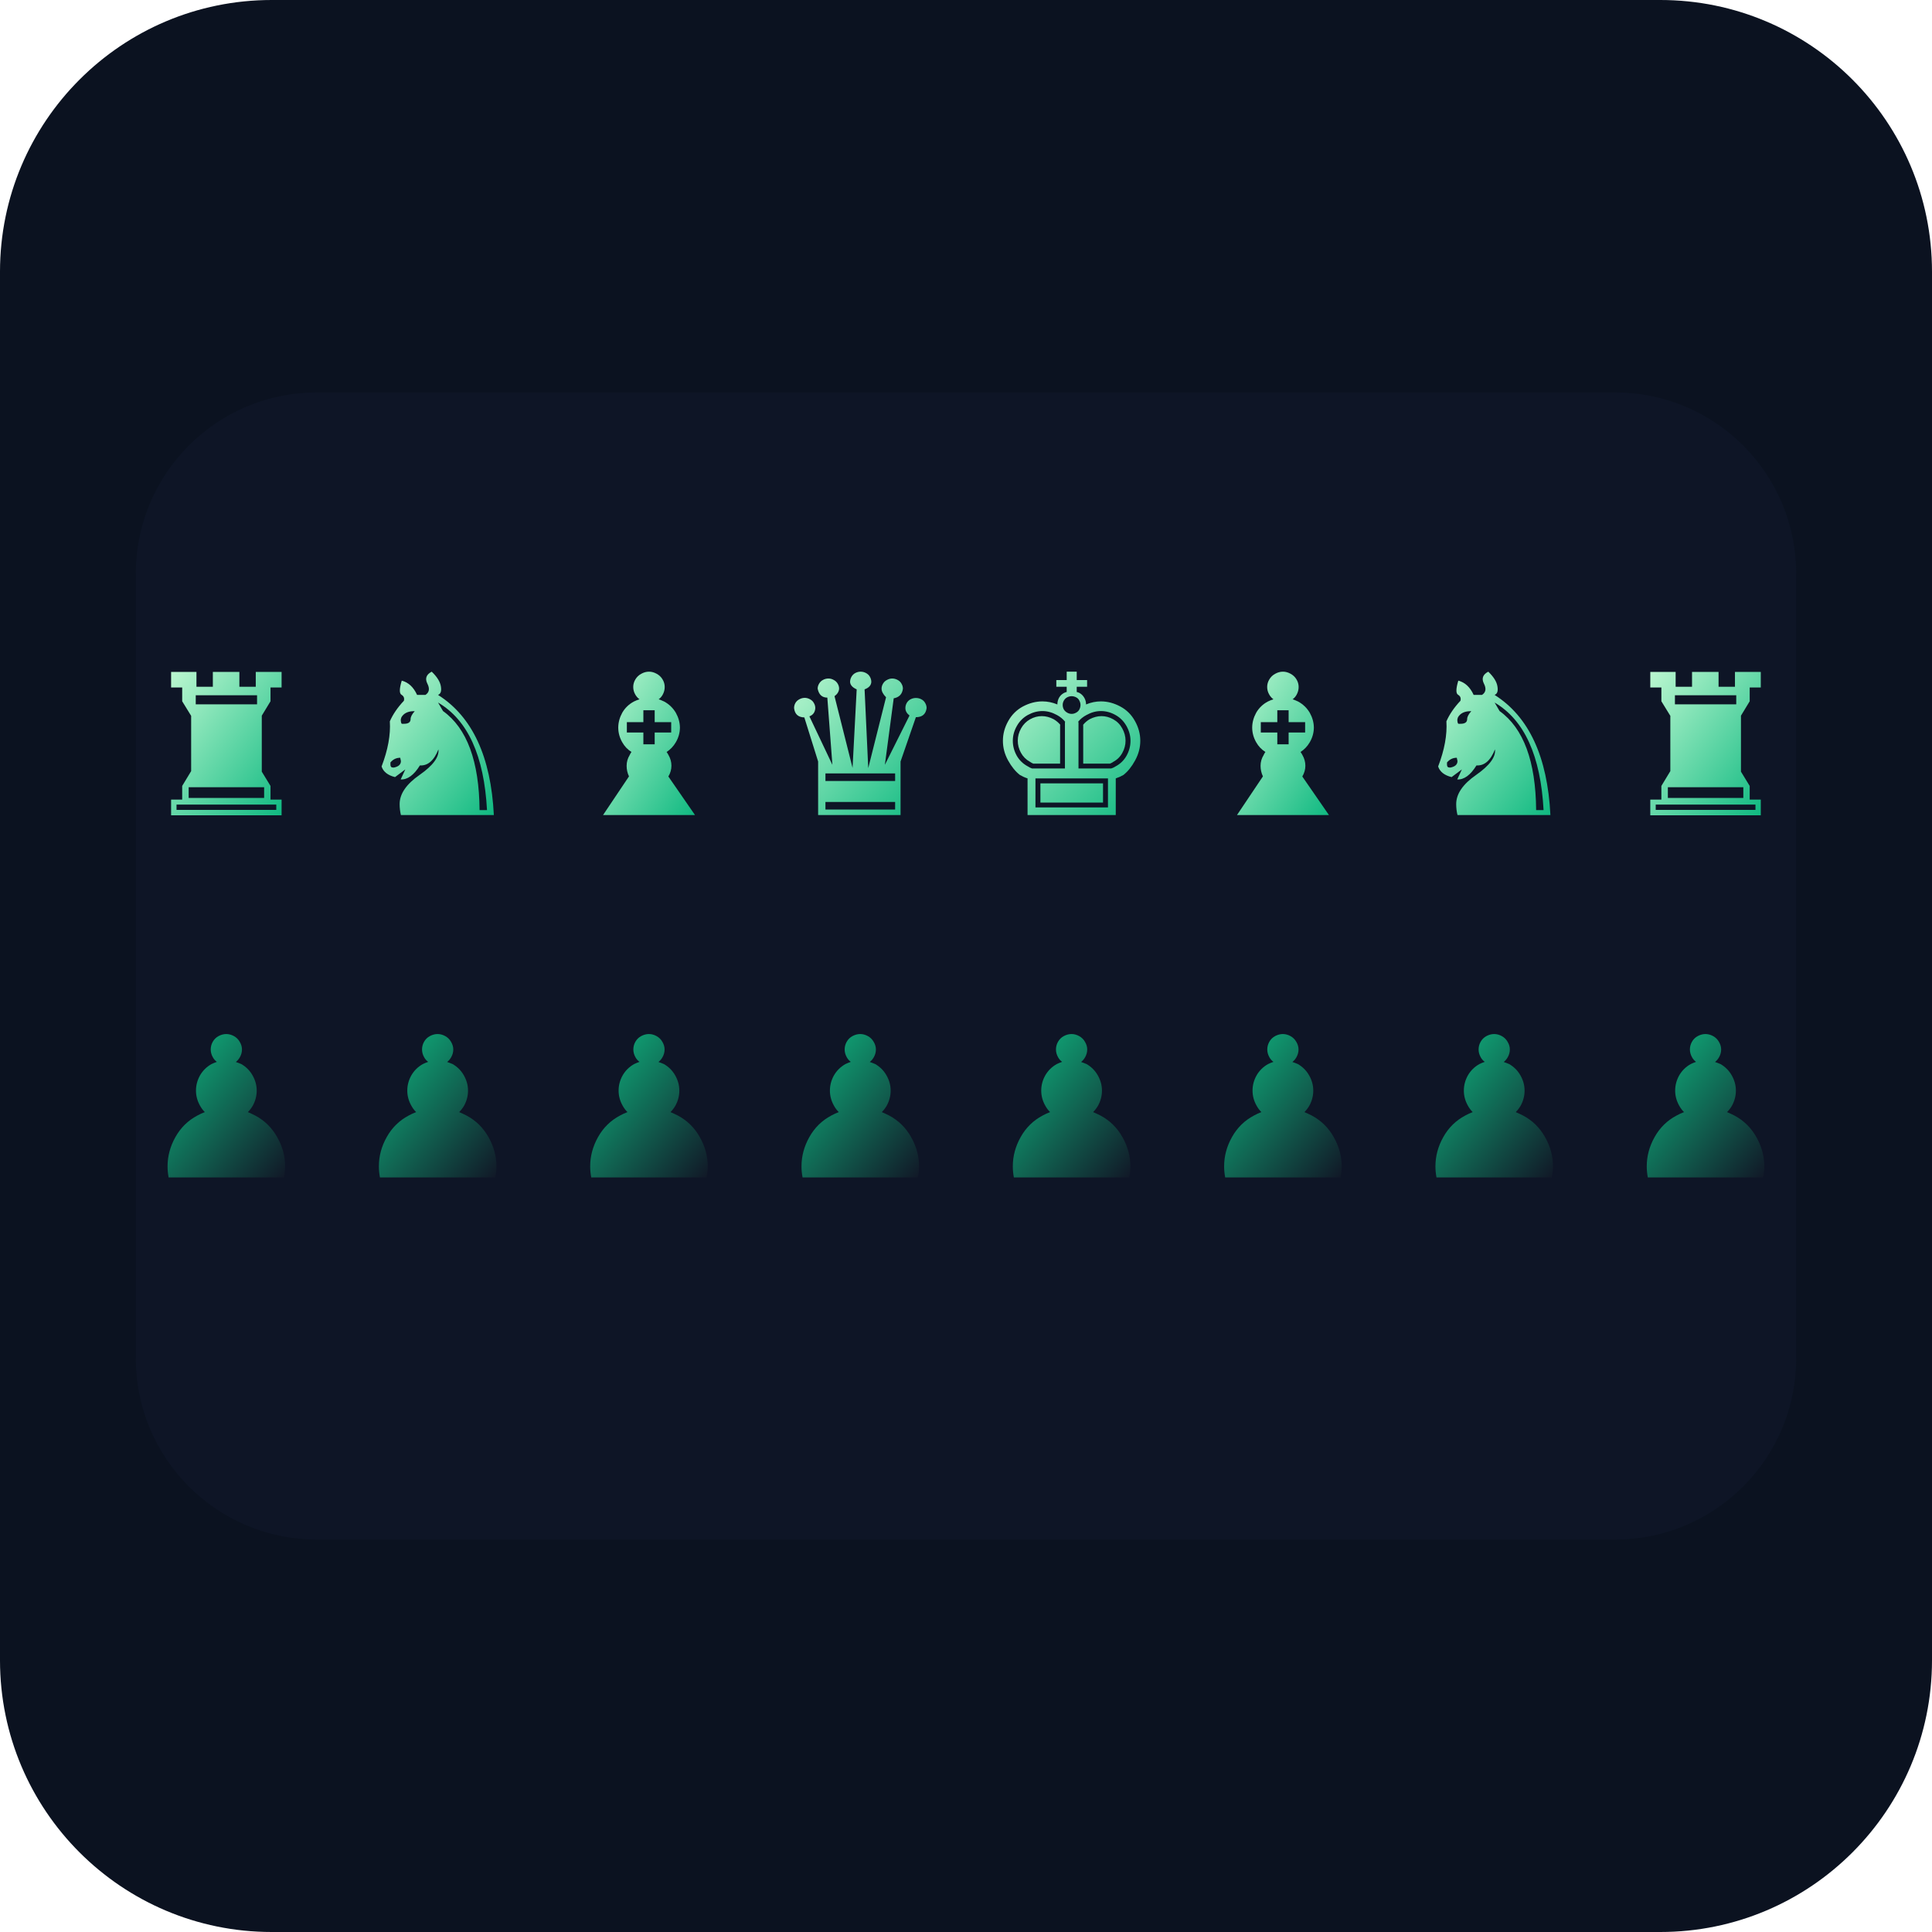
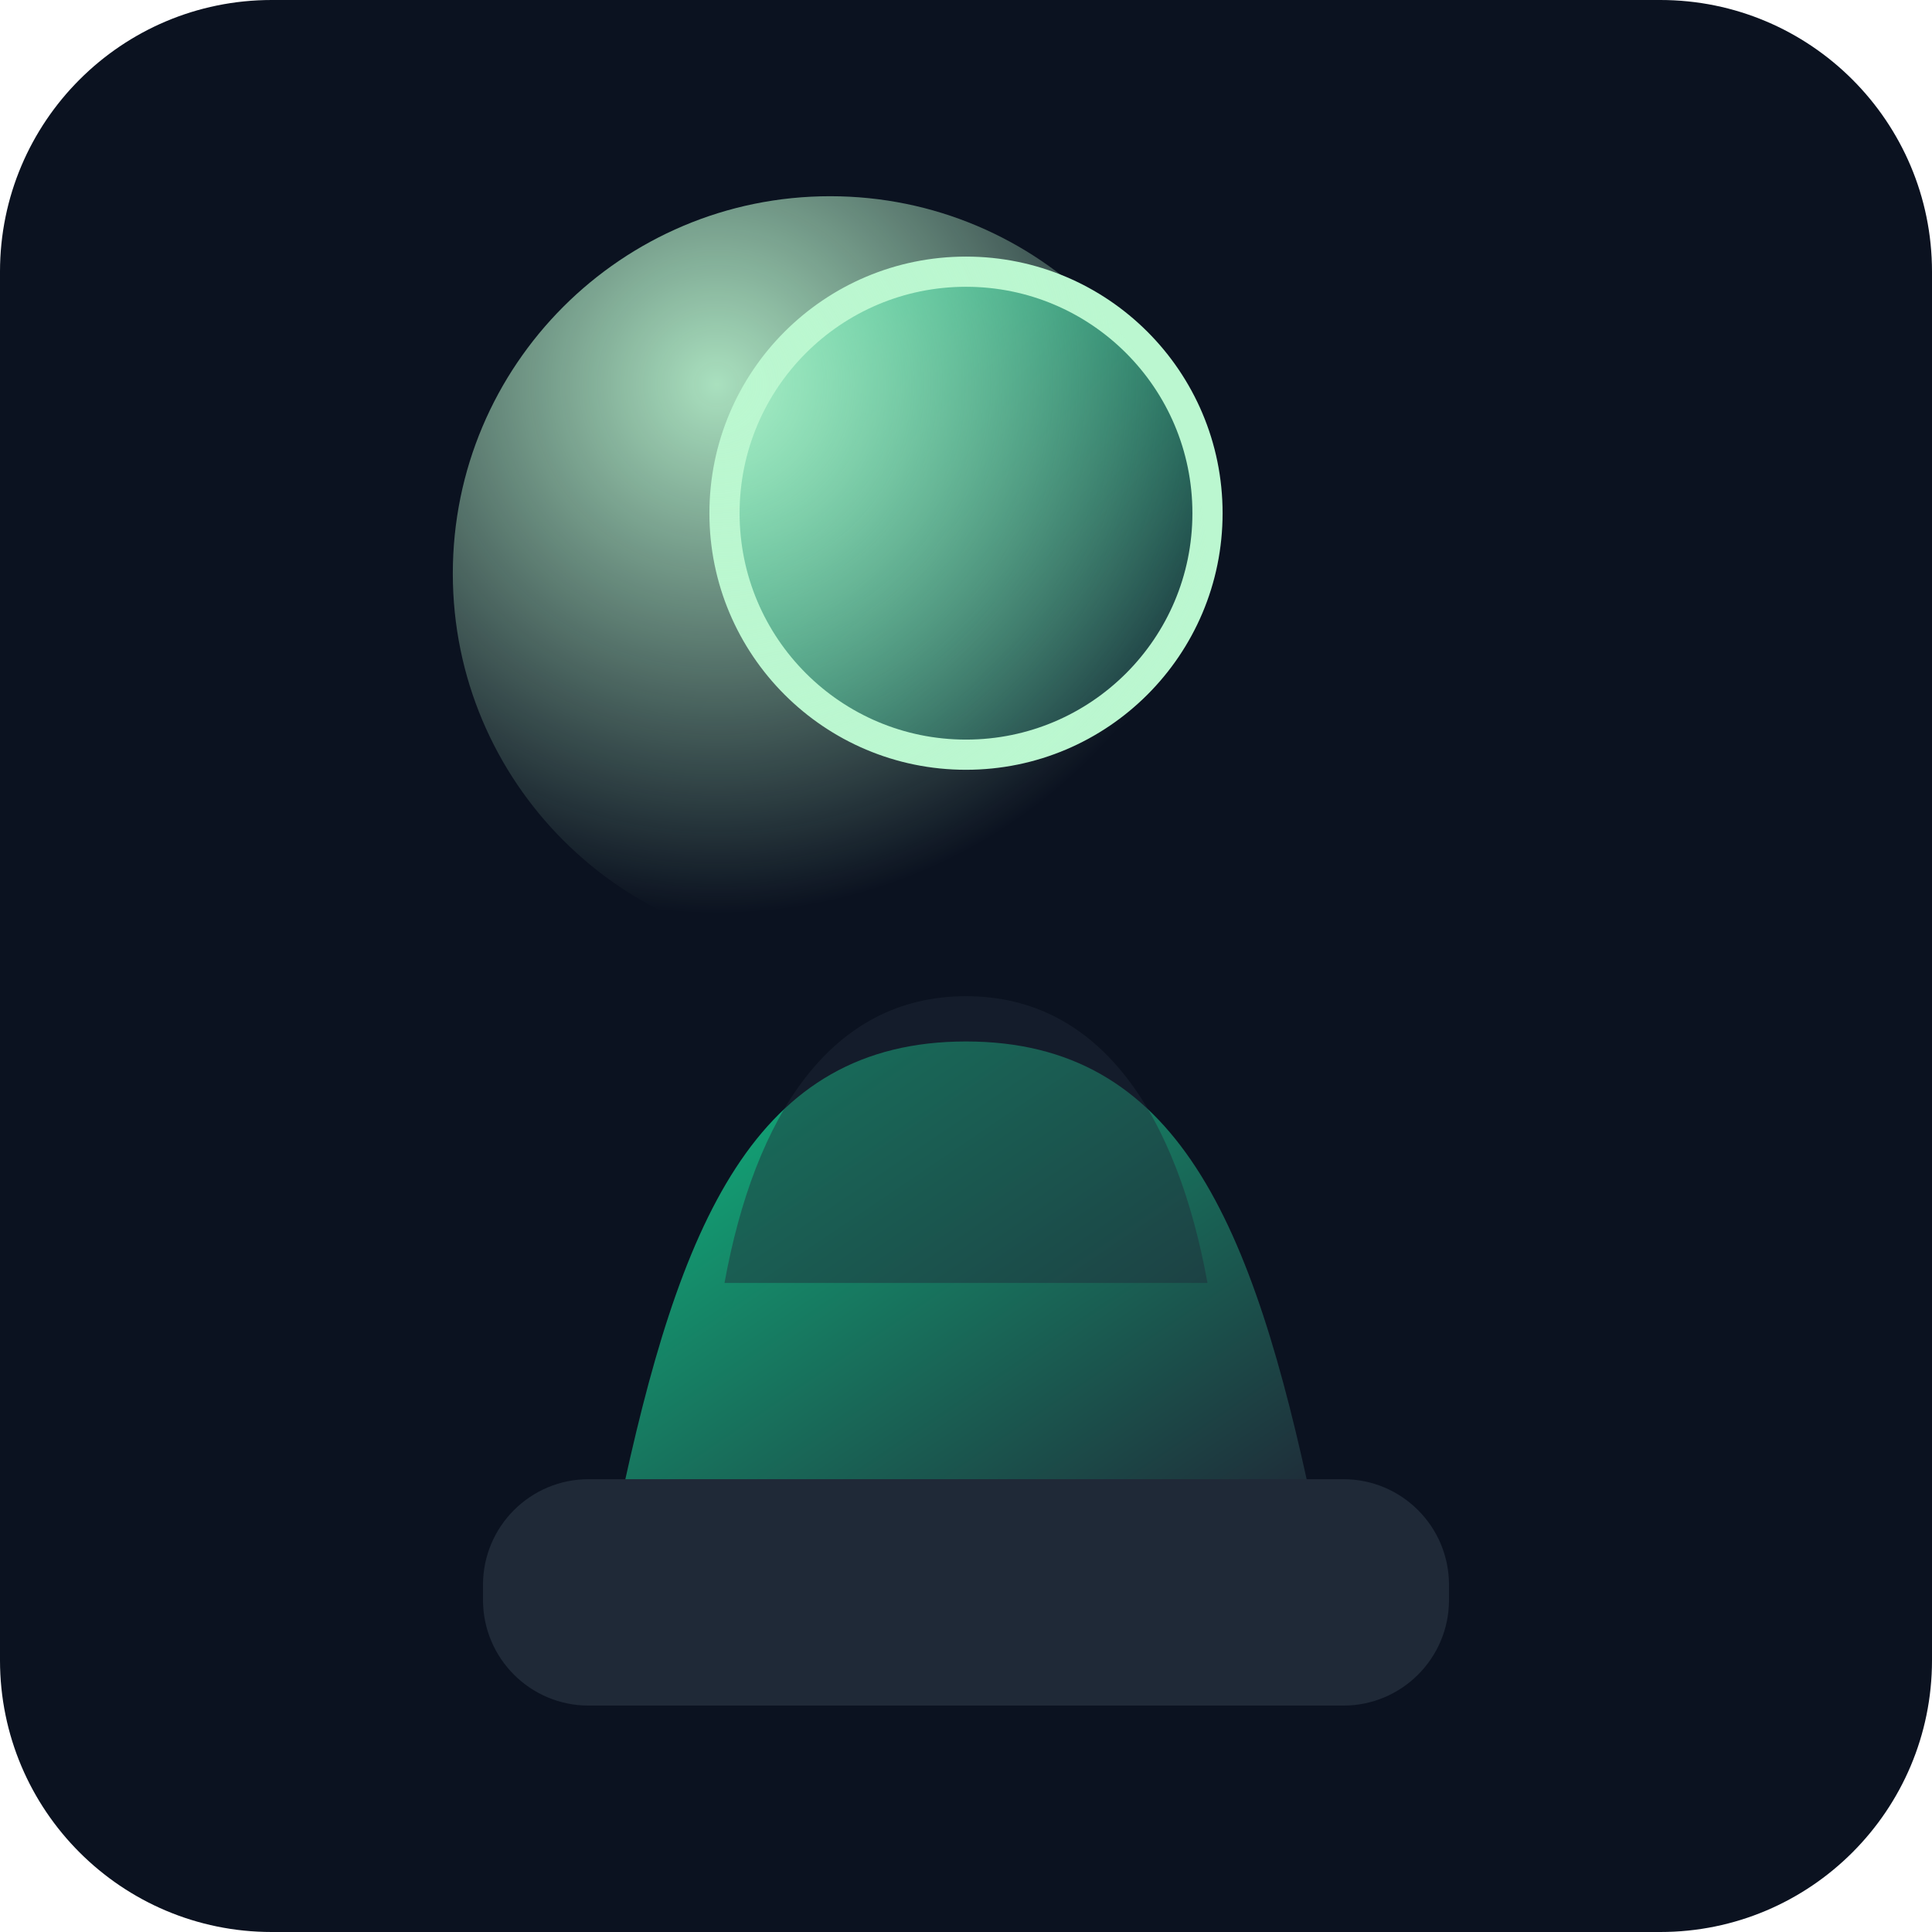
<svg xmlns="http://www.w3.org/2000/svg" width="256" height="256" viewBox="0 0 256 256">
  <defs>
-     <linearGradient id="piece" x1="0" y1="0" x2="1" y2="1">
+     <radialGradient id="shine" cx="35%" cy="25%" r="70%">
+       <stop offset="0%" stop-color="#bbf7d0" stop-opacity="0.9" />
+       <stop offset="100%" stop-color="#bbf7d0" stop-opacity="0" />
+     </radialGradient>
+     <linearGradient id="body" x1="0" y1="0" x2="1" y2="1">
      <stop offset="0%" stop-color="#10b981" />
-       <stop offset="100%" stop-color="#111827" />
-     </linearGradient>
-     <linearGradient id="pieceAlt" x1="0" y1="0" x2="1" y2="1">
-       <stop offset="0%" stop-color="#bbf7d0" />
-       <stop offset="100%" stop-color="#10b981" />
+       <stop offset="100%" stop-color="#1f2937" />
    </linearGradient>
  </defs>
  <rect width="256" height="256" rx="36" fill="#0b1220" />
-   <rect x="18" y="52" width="220" height="152" rx="24" fill="#0f172a" opacity="0.65" />
-   <g font-family="'DejaVu Sans','Segoe UI Symbol','Noto Sans Symbols2','Apple Symbols',sans-serif" font-size="26" font-weight="700" text-anchor="middle">
-     <text x="30" y="108" fill="url(#pieceAlt)">♜</text>
-     <text x="58" y="108" fill="url(#pieceAlt)">♞</text>
-     <text x="86" y="108" fill="url(#pieceAlt)">♝</text>
-     <text x="114" y="108" fill="url(#pieceAlt)">♛</text>
-     <text x="142" y="108" fill="url(#pieceAlt)">♚</text>
-     <text x="170" y="108" fill="url(#pieceAlt)">♝</text>
-     <text x="198" y="108" fill="url(#pieceAlt)">♞</text>
-     <text x="226" y="108" fill="url(#pieceAlt)">♜</text>
-     <text x="30" y="156" fill="url(#piece)">♟</text>
-     <text x="58" y="156" fill="url(#piece)">♟</text>
-     <text x="86" y="156" fill="url(#piece)">♟</text>
-     <text x="114" y="156" fill="url(#piece)">♟</text>
-     <text x="142" y="156" fill="url(#piece)">♟</text>
-     <text x="170" y="156" fill="url(#piece)">♟</text>
-     <text x="198" y="156" fill="url(#piece)">♟</text>
-     <text x="226" y="156" fill="url(#piece)">♟</text>
-   </g>
+   <circle cx="128" cy="68" r="32" fill="url(#body)" stroke="#bbf7d0" stroke-width="4" />
+   <path d="M82 200c8-38 18-62 46-62s38 24 46 62" fill="url(#body)" />
+   <path d="M96 170c4-22 14-38 32-38s28 16 32 38" fill="#1f2937" opacity="0.45" />
+   <rect x="64" y="196" width="128" height="30" rx="14" fill="#1f2937" />
+   <circle cx="110" cy="76" r="50" fill="url(#shine)" />
</svg>
